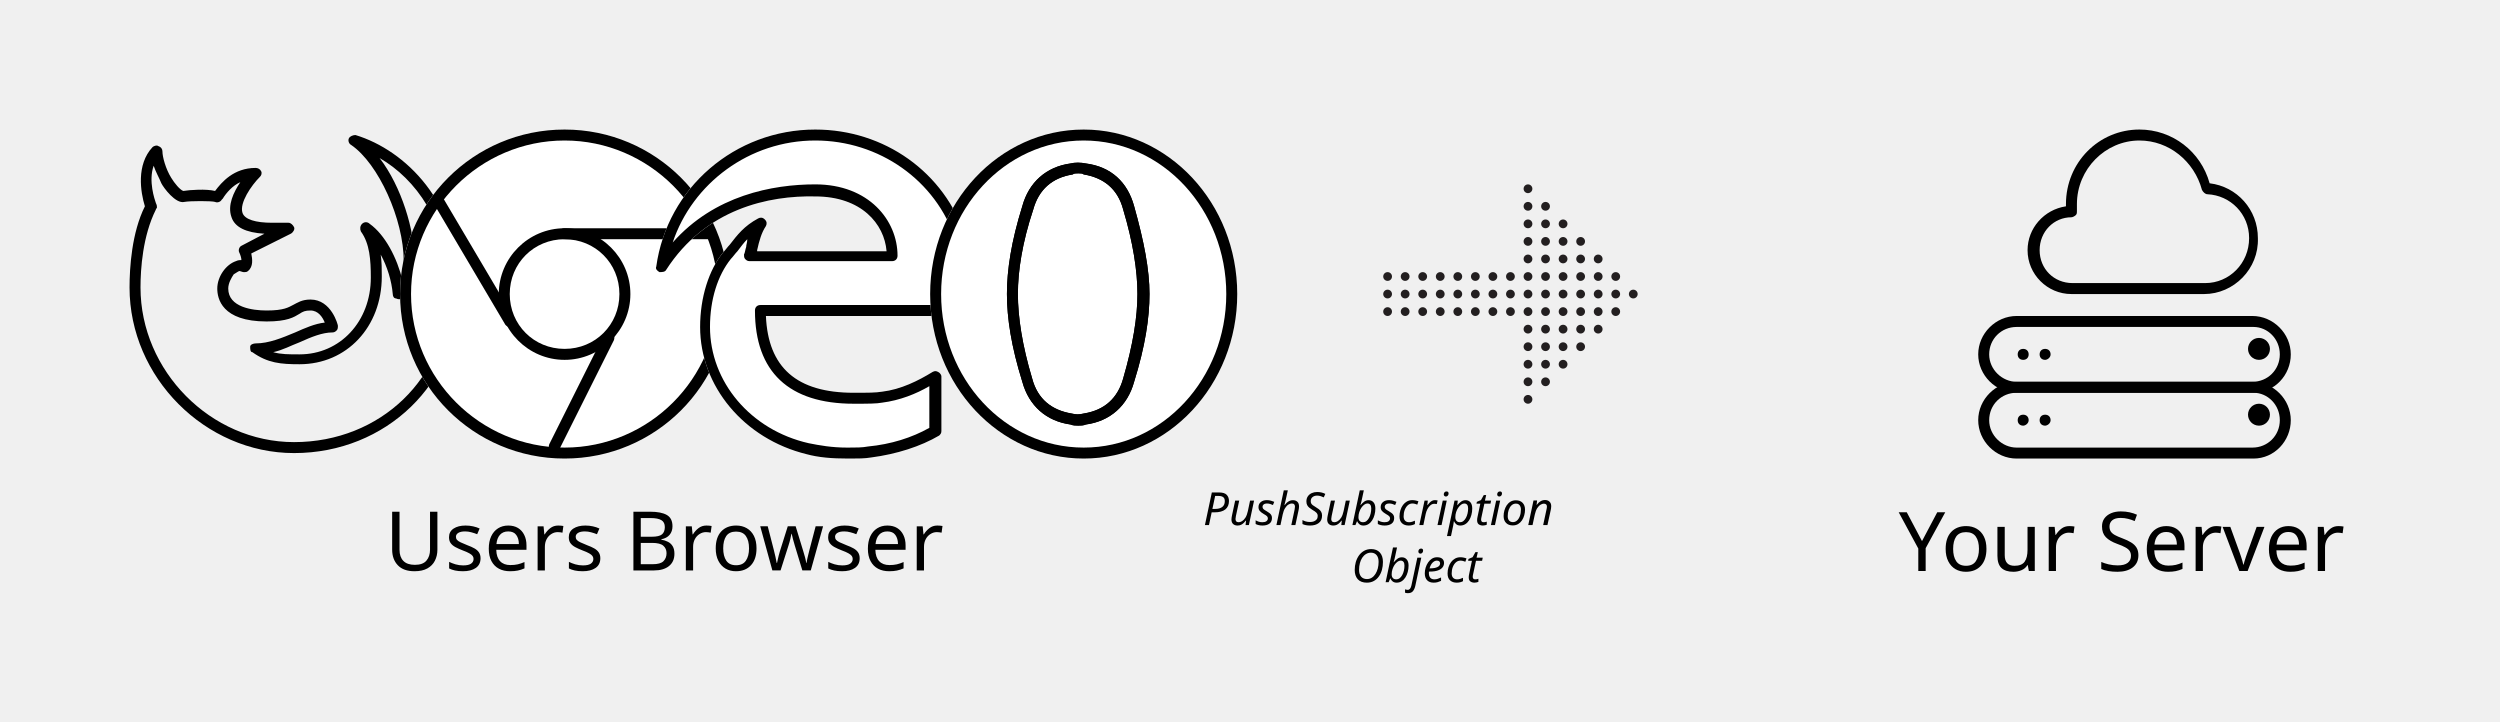
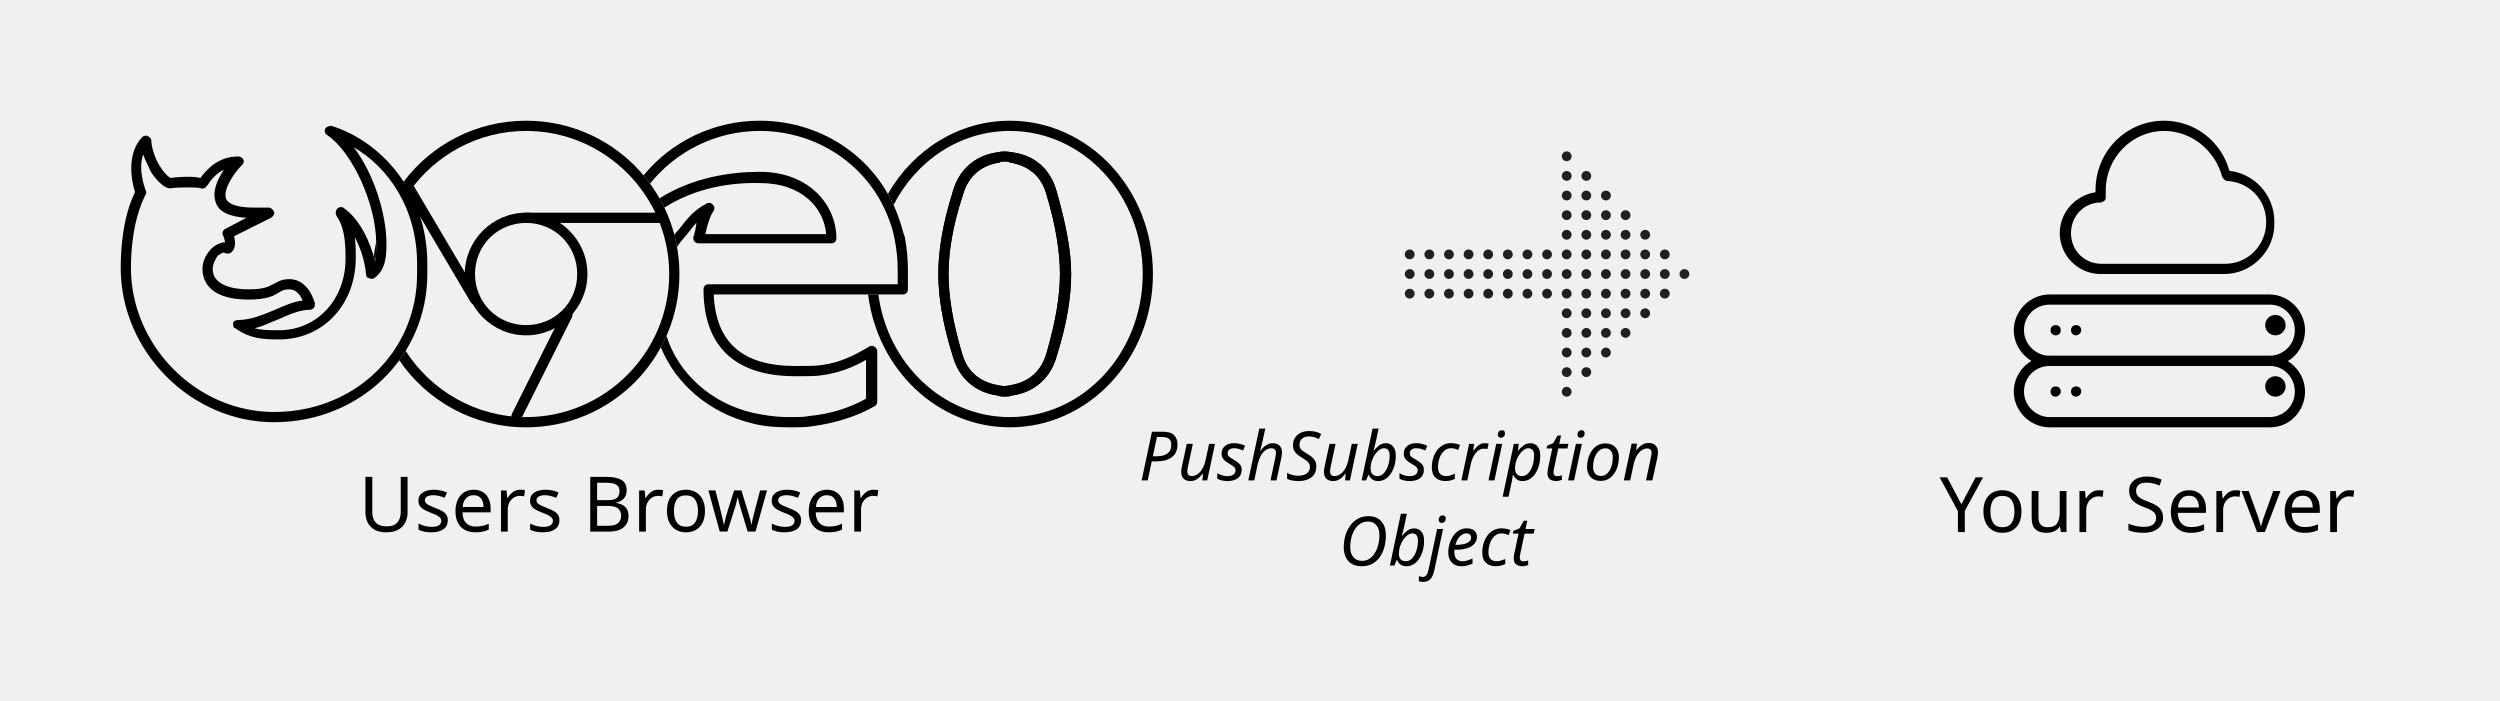
- <svg xmlns="http://www.w3.org/2000/svg" width="192.995mm" height="55.679mm" viewBox="0 0 683.84 197.287" id="svg2" version="1.1">
+ <svg xmlns="http://www.w3.org/2000/svg" width="207.106mm" height="58.026mm" viewBox="0 0 733.84 205.603" id="svg2" version="1.1">
  <defs id="defs4" />
  <g id="layer1" transform="translate(-56.78587,-768.9027)" style="display:inline">
-     <g id="g11291" transform="matrix(2.4,0,0,2.4,433.9454,813.3358)">
+     <g id="g11291" transform="matrix(2.88,0,0,2.88,467.7054,806.1358)">
      <g id="g11293">
        <circle id="circle11295" r="0.5" cy="15" cx="29" class="st0" style="fill:#231f20" />
      </g>
      <g id="g11297">
        <circle id="circle11299" r="0.5" cy="15" cx="27" class="st0" style="fill:#231f20" />
      </g>
      <g id="g11301">
        <circle id="circle11303" r="0.5" cy="17" cx="27" class="st0" style="fill:#231f20" />
      </g>
      <g id="g11305">
        <circle id="circle11307" r="0.5" cy="13" cx="27" class="st0" style="fill:#231f20" />
      </g>
      <g id="g11309">
        <circle id="circle11311" r="0.5" cy="17" cx="25" class="st0" style="fill:#231f20" />
      </g>
      <g id="g11313">
        <circle id="circle11315" r="0.5" cy="19" cx="25" class="st0" style="fill:#231f20" />
      </g>
      <g id="g11317">
        <circle id="circle11319" r="0.5" cy="13" cx="25" class="st0" style="fill:#231f20" />
      </g>
      <g id="g11321">
        <circle id="circle11323" r="0.5" cy="11" cx="25" class="st0" style="fill:#231f20" />
      </g>
      <g id="g11325">
        <circle id="circle11327" r="0.5" cy="17" cx="23" class="st0" style="fill:#231f20" />
      </g>
      <g id="g11329">
        <circle id="circle11331" r="0.5" cy="19" cx="23" class="st0" style="fill:#231f20" />
      </g>
      <g id="g11333">
        <circle id="circle11335" r="0.5" cy="21" cx="23" class="st0" style="fill:#231f20" />
      </g>
      <g id="g11337">
        <circle id="circle11339" r="0.5" cy="13" cx="23" class="st0" style="fill:#231f20" />
      </g>
      <g id="g11341">
        <circle id="circle11343" r="0.5" cy="11" cx="23" class="st0" style="fill:#231f20" />
      </g>
      <g id="g11345">
        <circle id="circle11347" r="0.5" cy="9" cx="23" class="st0" style="fill:#231f20" />
      </g>
      <g id="g11349">
        <circle id="circle11351" r="0.5" cy="17" cx="21" class="st0" style="fill:#231f20" />
      </g>
      <g id="g11353">
        <circle id="circle11355" r="0.5" cy="19" cx="21" class="st0" style="fill:#231f20" />
      </g>
      <g id="g11357">
        <circle id="circle11359" r="0.5" cy="21" cx="21" class="st0" style="fill:#231f20" />
      </g>
      <g id="g11361">
        <circle id="circle11363" r="0.5" cy="23" cx="21" class="st0" style="fill:#231f20" />
      </g>
      <g id="g11365">
        <circle id="circle11367" r="0.5" cy="13" cx="21" class="st0" style="fill:#231f20" />
      </g>
      <g id="g11369">
        <circle id="circle11371" r="0.5" cy="11" cx="21" class="st0" style="fill:#231f20" />
      </g>
      <g id="g11373">
        <circle id="circle11375" r="0.5" cy="9" cx="21" class="st0" style="fill:#231f20" />
      </g>
      <g id="g11377">
        <circle id="circle11379" r="0.5" cy="7" cx="21" class="st0" style="fill:#231f20" />
      </g>
      <g id="g11381">
        <circle id="circle11383" r="0.5" cy="17" cx="19" class="st0" style="fill:#231f20" />
      </g>
      <g id="g11385">
        <circle id="circle11387" r="0.5" cy="19" cx="19" class="st0" style="fill:#231f20" />
      </g>
      <g id="g11389">
        <circle id="circle11391" r="0.5" cy="21" cx="19" class="st0" style="fill:#231f20" />
      </g>
      <g id="g11393">
        <circle id="circle11395" r="0.5" cy="23" cx="19" class="st0" style="fill:#231f20" />
      </g>
      <g id="g11397">
        <circle id="circle11399" r="0.5" cy="25" cx="19" class="st0" style="fill:#231f20" />
      </g>
      <g id="g11401">
        <circle id="circle11403" r="0.5" cy="13" cx="19" class="st0" style="fill:#231f20" />
      </g>
      <g id="g11405">
        <circle id="circle11407" r="0.5" cy="11" cx="19" class="st0" style="fill:#231f20" />
      </g>
      <g id="g11409">
        <circle id="circle11411" r="0.5" cy="9" cx="19" class="st0" style="fill:#231f20" />
      </g>
      <g id="g11413">
        <circle id="circle11415" r="0.5" cy="7" cx="19" class="st0" style="fill:#231f20" />
      </g>
      <g id="g11417">
        <circle id="circle11419" r="0.5" cy="5" cx="19" class="st0" style="fill:#231f20" />
      </g>
      <g id="g11421">
        <circle id="circle11423" r="0.5" cy="17" cx="17" class="st0" style="fill:#231f20" />
      </g>
      <g id="g11425">
        <circle id="circle11427" r="0.5" cy="19" cx="17" class="st0" style="fill:#231f20" />
      </g>
      <g id="g11429">
        <circle id="circle11431" r="0.5" cy="21" cx="17" class="st0" style="fill:#231f20" />
      </g>
      <g id="g11433">
        <circle id="circle11435" r="0.5" cy="23" cx="17" class="st0" style="fill:#231f20" />
      </g>
      <g id="g11437">
        <circle id="circle11439" r="0.5" cy="25" cx="17" class="st0" style="fill:#231f20" />
      </g>
      <g id="g11441">
        <circle id="circle11443" r="0.5" cy="27" cx="17" class="st0" style="fill:#231f20" />
      </g>
      <g id="g11445">
        <circle id="circle11447" r="0.5" cy="13" cx="17" class="st0" style="fill:#231f20" />
      </g>
      <g id="g11449">
        <circle id="circle11451" r="0.5" cy="11" cx="17" class="st0" style="fill:#231f20" />
      </g>
      <g id="g11453">
        <circle id="circle11455" r="0.5" cy="9" cx="17" class="st0" style="fill:#231f20" />
      </g>
      <g id="g11457">
        <circle id="circle11459" r="0.5" cy="7" cx="17" class="st0" style="fill:#231f20" />
      </g>
      <g id="g11461">
        <circle id="circle11463" r="0.5" cy="5" cx="17" class="st0" style="fill:#231f20" />
      </g>
      <g id="g11465">
        <circle id="circle11467" r="0.5" cy="3" cx="17" class="st0" style="fill:#231f20" />
      </g>
      <g id="g11469">
        <circle id="circle11471" r="0.5" cy="15" cx="25" class="st0" style="fill:#231f20" />
      </g>
      <g id="g11473">
        <circle id="circle11475" r="0.5" cy="15" cx="23" class="st0" style="fill:#231f20" />
      </g>
      <g id="g11477">
        <circle id="circle11479" r="0.5" cy="15" cx="21" class="st0" style="fill:#231f20" />
      </g>
      <g id="g11481">
        <circle id="circle11483" r="0.5" cy="15" cx="19" class="st0" style="fill:#231f20" />
      </g>
      <g id="g11485">
        <circle id="circle11487" r="0.5" cy="15" cx="17" class="st0" style="fill:#231f20" />
      </g>
      <g id="g11489">
        <circle id="circle11491" r="0.5" cy="17" cx="15" class="st0" style="fill:#231f20" />
      </g>
      <g id="g11493">
        <circle id="circle11495" r="0.5" cy="13" cx="15" class="st0" style="fill:#231f20" />
      </g>
      <g id="g11497">
        <circle id="circle11499" r="0.5" cy="15" cx="15" class="st0" style="fill:#231f20" />
      </g>
      <g id="g11501">
        <circle id="circle11503" r="0.5" cy="17" cx="13" class="st0" style="fill:#231f20" />
      </g>
      <g id="g11505">
        <circle id="circle11507" r="0.5" cy="13" cx="13" class="st0" style="fill:#231f20" />
      </g>
      <g id="g11509">
        <circle id="circle11511" r="0.5" cy="15" cx="13" class="st0" style="fill:#231f20" />
      </g>
      <g id="g11513">
        <circle id="circle11515" r="0.5" cy="17" cx="11" class="st0" style="fill:#231f20" />
      </g>
      <g id="g11517">
        <circle id="circle11519" r="0.5" cy="13" cx="11" class="st0" style="fill:#231f20" />
      </g>
      <g id="g11521">
        <circle id="circle11523" r="0.5" cy="15" cx="11" class="st0" style="fill:#231f20" />
      </g>
      <g id="g11525">
        <circle id="circle11527" r="0.5" cy="17" cx="9" class="st0" style="fill:#231f20" />
      </g>
      <g id="g11529">
        <circle id="circle11531" r="0.5" cy="13" cx="9" class="st0" style="fill:#231f20" />
      </g>
      <g id="g11533">
        <circle id="circle11535" r="0.5" cy="15" cx="9" class="st0" style="fill:#231f20" />
      </g>
      <g id="g11537">
        <circle id="circle11539" r="0.5" cy="17" cx="7" class="st0" style="fill:#231f20" />
      </g>
      <g id="g11541">
        <circle id="circle11543" r="0.5" cy="13" cx="7" class="st0" style="fill:#231f20" />
      </g>
      <g id="g11545">
        <circle id="circle11547" r="0.5" cy="15" cx="7" class="st0" style="fill:#231f20" />
      </g>
      <g id="g11549">
        <circle id="circle11551" r="0.5" cy="17" cx="5" class="st0" style="fill:#231f20" />
      </g>
      <g id="g11553">
        <circle id="circle11555" r="0.5" cy="13" cx="5" class="st0" style="fill:#231f20" />
      </g>
      <g id="g11557">
        <circle id="circle11559" r="0.5" cy="15" cx="5" class="st0" style="fill:#231f20" />
      </g>
      <g id="g11561">
        <circle id="circle11563" r="0.5" cy="17" cx="3" class="st0" style="fill:#231f20" />
      </g>
      <g id="g11565">
        <circle id="circle11567" r="0.5" cy="13" cx="3" class="st0" style="fill:#231f20" />
      </g>
      <g id="g11569">
        <circle id="circle11571" r="0.5" cy="15" cx="3" class="st0" style="fill:#231f20" />
      </g>
      <g id="g11573">
        <circle id="circle11575" r="0.5" cy="17" cx="1" class="st0" style="fill:#231f20" />
      </g>
      <g id="g11577">
        <circle id="circle11579" r="0.5" cy="13" cx="1" class="st0" style="fill:#231f20" />
      </g>
      <g id="g11581">
        <circle id="circle11583" r="0.5" cy="15" cx="1" class="st0" style="fill:#231f20" />
      </g>
    </g>
-     <g id="g14246" transform="matrix(3,0,0,3,595.7983,804.3358)">
+     <g id="g14246" transform="matrix(3,0,0,3,645.7983,804.3358)">
      <g id="g14248">
        <g id="g14250">
          <path id="path14252" d="M 25.8,30 4.2,30 C 2.3,30 0.7,28.4 0.7,26.5 0.7,24.6 2.3,23 4.2,23 l 21.5,0 c 1.9,0 3.5,1.6 3.5,3.5 0,1.9 -1.5,3.5 -3.4,3.5 z M 4.2,24 c -1.4,0 -2.5,1.1 -2.5,2.5 0,1.4 1.2,2.5 2.5,2.5 l 21.5,0 c 1.4,0 2.5,-1.1 2.5,-2.5 0,-1.4 -1.1,-2.5 -2.4,-2.5 L 4.2,24 Z" />
        </g>
        <g id="g14254">
          <path id="path14256" d="M 4.8,27 C 4.5,27 4.3,26.8 4.3,26.5 4.3,26.2 4.5,26 4.8,26 l 0,0 c 0.3,0 0.5,0.2 0.5,0.5 C 5.3,26.8 5,27 4.8,27 Z" />
        </g>
        <g id="g14258">
          <path id="path14260" d="M 6.8,27 C 6.5,27 6.3,26.8 6.3,26.5 6.3,26.2 6.5,26 6.8,26 l 0,0 c 0.3,0 0.5,0.2 0.5,0.5 C 7.3,26.8 7,27 6.8,27 Z" />
        </g>
        <g id="g14262">
          <path id="path14264" d="M 25.8,24 4.2,24 C 2.3,24 0.7,22.4 0.7,20.5 0.7,18.6 2.3,17 4.2,17 l 21.5,0 c 1.9,0 3.5,1.6 3.5,3.5 0,1.9 -1.5,3.5 -3.4,3.5 z M 4.2,18 c -1.4,0 -2.5,1.1 -2.5,2.5 0,1.4 1.2,2.5 2.5,2.5 l 21.5,0 c 1.4,0 2.5,-1.1 2.5,-2.5 0,-1.4 -1.1,-2.5 -2.4,-2.5 L 4.2,18 Z" />
        </g>
        <g id="g14266">
          <path id="path14268" d="M 4.8,21 C 4.5,21 4.3,20.8 4.3,20.5 4.3,20.2 4.5,20 4.8,20 l 0,0 c 0.3,0 0.5,0.2 0.5,0.5 0,0.3 -0.2,0.5 -0.5,0.5 z" />
        </g>
        <g id="g14270">
          <path id="path14272" d="M 6.8,21 C 6.5,21 6.3,20.8 6.3,20.5 6.3,20.2 6.5,20 6.8,20 l 0,0 c 0.3,0 0.5,0.2 0.5,0.5 C 7.3,20.8 7,21 6.8,21 Z" />
        </g>
        <g id="g14274">
          <circle id="circle14276" r="1" cy="26" cx="26.3" />
        </g>
        <g id="g14278">
          <circle id="circle14280" r="1" cy="20" cx="26.3" />
        </g>
      </g>
      <g id="g14282">
        <path id="path14284" d="M 21.3,15 9.2,15 c -2.2,0 -4,-1.8 -4,-4 0,-2 1.5,-3.7 3.5,-4 0,-0.1 0,-0.2 0,-0.2 0,-3.8 3,-6.8 6.7,-6.8 3,0 5.6,2 6.4,4.9 2.5,0.3 4.4,2.4 4.4,5 C 26.3,12.7 24,15 21.3,15 Z M 9.2,8 c -1.6,0 -2.9,1.3 -2.9,3 0,1.7 1.3,3 3,3 l 12.1,0 c 2.2,0 4,-1.8 4,-4.1 C 25.4,7.7 23.7,6 21.6,5.9 21.4,5.9 21.2,5.7 21.1,5.5 20.4,2.9 18.1,1 15.4,1 12.3,1 9.7,3.6 9.7,6.8 c 0,0.2 0,0.4 0,0.6 0,0.2 0,0.3 -0.1,0.4 C 9.5,7.9 9.3,8 9.2,8 c 0,0 0,0 0,0 z" />
      </g>
    </g>
    <g transform="matrix(3,0,0,3,212.3515,804.3358)" id="g14684">
      <g id="g14686" />
    </g>
    <text xml:space="preserve" style="font-style:normal;font-weight:normal;font-size:40px;line-height:125%;font-family:sans-serif;letter-spacing:0px;word-spacing:0px;fill:#000000;fill-opacity:1;stroke:none;stroke-width:1px;stroke-linecap:butt;stroke-linejoin:miter;stroke-opacity:1" x="162.023" y="924.937" id="text14885">
      <tspan id="tspan14887" x="162.023" y="924.937" style="font-size:22.5px">Users Browser</tspan>
    </text>
-     <text xml:space="preserve" style="font-style:normal;font-weight:normal;font-size:40px;line-height:125%;font-family:sans-serif;text-align:center;letter-spacing:0px;word-spacing:0px;text-anchor:middle;fill:#000000;fill-opacity:1;stroke:none;stroke-width:1px;stroke-linecap:butt;stroke-linejoin:miter;stroke-opacity:1" x="470.208" y="912.531" id="text14946">
-       <tspan id="tspan14948" x="470.208" y="912.531" style="font-style:italic;font-variant:normal;font-weight:normal;font-stretch:normal;font-size:12.5px;font-family:sans-serif;-inkscape-font-specification:'sans-serif Italic'">PushSubscription</tspan>
-       <tspan x="470.208" y="928.156" id="tspan14950" style="font-style:italic;font-variant:normal;font-weight:normal;font-stretch:normal;font-size:12.5px;font-family:sans-serif;-inkscape-font-specification:'sans-serif Italic'">Object</tspan>
+     <text xml:space="preserve" style="font-style:normal;font-weight:normal;font-size:40px;line-height:125%;font-family:sans-serif;text-align:center;letter-spacing:0px;word-spacing:0px;text-anchor:middle;fill:#000000;fill-opacity:1;stroke:none;stroke-width:1px;stroke-linecap:butt;stroke-linejoin:miter;stroke-opacity:1" x="504.208" y="909.913" id="text14946">
+       <tspan id="tspan14948" x="504.208" y="909.913" style="font-style:italic;font-variant:normal;font-weight:normal;font-stretch:normal;font-size:20px;font-family:sans-serif;-inkscape-font-specification:'sans-serif Italic'">PushSubscription</tspan>
+       <tspan x="504.208" y="934.913" id="tspan14950" style="font-style:italic;font-variant:normal;font-weight:normal;font-stretch:normal;font-size:20px;font-family:sans-serif;-inkscape-font-specification:'sans-serif Italic'">Object</tspan>
    </text>
+     <g id="g14663" transform="matrix(3,0,0,3,308.2164,804.2983)">
+       <path d="M 14.5,27 C 14.3,27 14,27 13.8,26.9 11.6,26.6 10,25.2 9.4,23 8.4,19.8 8,17.2 8,15 8,12.8 8.4,10.2 9.4,7 10,4.8 11.6,3.4 13.8,3.1 14.2,3 14.7,3 15.2,3.1 17.5,3.4 19,4.8 19.6,7 c 0.9,3.2 1.4,5.8 1.4,8 0,2.2 -0.4,4.8 -1.4,8 l 0,0 C 19,25.2 17.4,26.6 15.2,26.9 15,27 14.7,27 14.5,27 Z m 0,-23 C 14.3,4 14.1,4 14,4.1 12.1,4.4 10.9,5.5 10.4,7.3 9.4,10.3 9,12.9 9,15 c 0,2.1 0.4,4.7 1.3,7.7 0.5,1.9 1.8,2.9 3.6,3.2 0.4,0.1 0.7,0.1 1.1,0 1.9,-0.3 3.1,-1.4 3.6,-3.2 0.9,-3.1 1.3,-5.6 1.3,-7.7 0,-2.1 -0.4,-4.7 -1.3,-7.7 C 18.1,5.4 16.8,4.4 15,4.1 14.9,4 14.7,4 14.5,4 Z" id="path14665" />
+     </g>
+     <g id="g15255" transform="translate(0,-5.22e-4)">
+       <path transform="translate(56.78587,768.9027)" id="path14669" d="m 296.43,35.434 c -15.096,0 -28.395,8.586 -35.801,21.484 0.595,1.048 1.15,2.125 1.658,3.232 6.636,-12.921 19.41,-21.717 34.143,-21.717 21.6,0 39,18.9 39,42 0,23.1 -17.4,42 -39,42 -19.695,0 -35.891,-15.717 -38.596,-36 l -3.02,0 c 2.749,22.048 20.405,39 41.615,39 23.1,0 42,-20.1 42,-45 0,-24.9 -18.9,-45 -42,-45 z" />
+       <g style="display:inline" id="g14821" transform="matrix(3,0,0,3,308.2164,804.2983)">
+         <g style="fill:#000000;fill-opacity:1" id="g14823">
+           <path style="fill:#000000;fill-opacity:1" id="path14825" d="M 14.5,27 C 14.3,27 14,27 13.8,26.9 11.6,26.6 10,25.2 9.4,23 8.4,19.8 8,17.2 8,15 8,12.8 8.4,10.2 9.4,7 10,4.8 11.6,3.4 13.8,3.1 14.2,3 14.7,3 15.2,3.1 17.5,3.4 19,4.8 19.6,7 c 0.9,3.2 1.4,5.8 1.4,8 0,2.2 -0.4,4.8 -1.4,8 l 0,0 C 19,25.2 17.4,26.6 15.2,26.9 15,27 14.7,27 14.5,27 Z m 0,-23 C 14.3,4 14.1,4 14,4.1 12.1,4.4 10.9,5.5 10.4,7.3 9.4,10.3 9,12.9 9,15 c 0,2.1 0.4,4.7 1.3,7.7 0.5,1.9 1.8,2.9 3.6,3.2 0.4,0.1 0.7,0.1 1.1,0 1.9,-0.3 3.1,-1.4 3.6,-3.2 0.9,-3.1 1.3,-5.6 1.3,-7.7 0,-2.1 -0.4,-4.7 -1.3,-7.7 C 18.1,5.4 16.8,4.4 15,4.1 14.9,4 14.7,4 14.5,4 Z" />
+         </g>
+         <g id="g14827" />
+       </g>
+     </g>
+     <path d="m 279.794,804.336 c -13.641,0 -25.999,6.17 -34.107,16.043 0.661,0.787 1.296,1.596 1.902,2.428 7.561,-9.422 19.262,-15.471 32.205,-15.471 17.4,0 33,10.799 38.4,27.299 0.6,1.5 0.901,3 1.201,4.5 0.6,3 0.898,6 0.898,9 l 0,4.201 -55.5,0 c -0.9,0 -1.5,0.6 -1.5,1.5 0,16.8 9.3,25.5 27,25.5 3.9,0 6.301,-7.8e-4 7.801,-0.301 4.8,-0.6 9.3,-2.4 12.9,-4.5 l 0,11.4 c -4.8,2.7 -10.501,4.5 -16.801,5.1 -1.5,0.3 -3.3,0.301 -5.4,0.301 l -0.299,0 c -4.2,0 -7.5,-0.601 -10.5,-1.201 -12.557,-2.843 -22.116,-11.674 -25.582,-22.65 -0.504,1.146 -1.046,2.274 -1.641,3.367 4.354,10.69 14.123,19.213 26.623,22.283 3.3,0.9 6.898,1.201 11.398,1.201 l 0.602,0 c 2.1,0 3.899,-7.8e-4 5.699,-0.301 6.9,-0.9 13.5,-3 18.6,-6 0.3,-0.3 0.6,-0.599 0.6,-1.199 l 0,-15 c 0,-0.3 -0.298,-0.901 -0.898,-1.201 -0.6,-0.3 -0.9,-0.3 -1.5,0 -3.9,2.4 -8.701,4.8 -13.801,5.4 -1.8,0.3 -3.901,0.301 -7.801,0.301 -15.6,0 -23.4,-6.9 -24,-21 l 55.5,0 c 0.9,0 1.5,-0.6 1.5,-1.5 l 0,-5.701 c 0,-3 -0.298,-6.3 -0.898,-9.6 -0.6,-1.5 -0.9,-3.299 -1.5,-4.799 -5.7,-17.7 -22.202,-29.4 -41.102,-29.4 z m 0,15 c -8.681,0 -19.672,1.661 -29.424,7.783 0.506,0.892 0.992,1.796 1.438,2.725 9.231,-5.897 19.657,-7.407 27.986,-7.209 12.6,0 18.9,7.5 19.5,15 l -35.398,0 0,-0.299 c 0.6,-2.7 1.198,-4.8 2.398,-6.6 0.3,-0.6 0.301,-1.201 -0.299,-1.801 -0.6,-0.6 -1.201,-0.601 -1.801,-0.301 -3.9,2.1 -5.699,4.501 -7.799,7.201 -0.557,0.557 -1.115,1.355 -1.672,1.949 0.312,1.181 0.569,2.382 0.785,3.6 0.376,-0.576 0.769,-1.127 1.186,-1.648 0.6,-0.6 1.201,-1.502 1.801,-2.102 0.9,-1.2 1.799,-2.399 2.699,-3.299 0,0.9 -0.299,1.5 -0.299,2.1 -0.3,0.9 -0.302,1.5 -0.602,2.1 0,0.3 7.8e-4,0.901 0.301,1.201 0.3,0.3 0.599,0.6 1.199,0.6 l 39,0 c 0.9,0 1.5,-0.6 1.5,-1.5 0,-9.6 -7.8,-19.5 -22.5,-19.5 z" id="path14592" />
+     <text xml:space="preserve" style="font-style:normal;font-weight:normal;font-size:40px;line-height:125%;font-family:sans-serif;letter-spacing:0px;word-spacing:0px;display:inline;fill:#000000;fill-opacity:1;stroke:none;stroke-width:1px;stroke-linecap:butt;stroke-linejoin:miter;stroke-opacity:1" x="626.148" y="925.086" id="text14942">
+       <tspan id="tspan14944" x="626.148" y="925.086" style="font-size:22.5px">Your Server</tspan>
+     </text>
+     <g id="g15244" transform="translate(0,-5.22e-4)">
+       <path transform="translate(56.78587,768.9027)" id="path14446" d="m 154.434,35.434 c -14.711,0 -27.742,7.018 -35.947,17.895 0.602,0.923 1.173,1.879 1.711,2.869 7.629,-10.726 20.147,-17.764 34.236,-17.764 23.1,0 42,18.9 42,42 0,23.1 -18.9,42 -42,42 -14.809,0 -27.884,-7.775 -35.367,-19.438 -0.584,0.944 -1.211,1.858 -1.865,2.752 8.089,11.891 21.729,19.686 37.232,19.686 24.9,0 45,-20.1 45,-45 0,-24.9 -20.1,-45 -45,-45 z m -44.016,35.6 c -0.299,1.413 -0.53,2.852 -0.693,4.311 0.141,0.496 0.29,0.992 0.408,1.49 0.3,-1.8 0.301,-3.9 0.301,-5.4 0,-0.131 -0.014,-0.268 -0.016,-0.4 z" />
+       <g id="g14428" transform="matrix(3,0,0,3,166.2189,804.3358)">
+         <path id="path14430" d="M 28,10 15,10 C 14.7,10 14.5,9.8 14.5,9.5 14.5,9.2 14.7,9 15,9 l 13,0 c 0.3,0 0.5,0.2 0.5,0.5 0,0.3 -0.2,0.5 -0.5,0.5 z" />
+       </g>
+       <g id="g14432" transform="matrix(3,0,0,3,166.2189,804.3358)">
+         <path id="path14434" d="M 10,18 C 9.8,18 9.7,17.9 9.6,17.8 L 3.1,6.8 C 2.9,6.5 3,6.2 3.2,6.1 3.5,5.9 3.8,6 3.9,6.2 l 6.5,11 c 0.1,0.2 0.1,0.5 -0.2,0.7 0,0.1 -0.1,0.1 -0.2,0.1 z" />
+       </g>
+       <g id="g14436" transform="matrix(3,0,0,3,166.2189,804.3358)">
+         <path id="path14438" d="m 14,29.5 c -0.1,0 -0.2,0 -0.2,-0.1 -0.2,-0.1 -0.3,-0.4 -0.2,-0.7 l 5,-10 c 0.1,-0.2 0.4,-0.3 0.7,-0.2 0.2,0.1 0.3,0.4 0.2,0.7 l -5,10 c -0.1,0.2 -0.3,0.3 -0.5,0.3 z" />
+       </g>
+       <g id="g14440" transform="matrix(3,0,0,3,166.2189,804.3358)">
+         <path id="path14442" d="m 15,21 c -3.3,0 -6,-2.7 -6,-6 0,-3.3 2.7,-6 6,-6 3.3,0 6,2.7 6,6 0,3.3 -2.7,6 -6,6 z m 0,-11 c -2.8,0 -5,2.2 -5,5 0,2.8 2.2,5 5,5 2.8,0 5,-2.2 5,-5 0,-2.8 -2.2,-5 -5,-5 z" />
+       </g>
+     </g>
+     <path id="path14523" d="m 137.219,892.836 c -24.3,0 -45,-20.7 -45,-45.3 0,-5.4 0.6,-15 4.2,-22.2 -1.2,-3.9 -2.4,-11.4 2.1,-16.2 0.3,-0.3 1.2,-0.6 1.5,-0.3 0.9,0.3 1.2,0.9 1.2,1.5 0,1.5 0.9,4.8 2.4,7.2 0.9,1.5 2.4,3.3 3.3,3.6 1.8,-0.3 6.3,-0.6 8.7,0 1.8,-2.4 5.1,-6.3 11.1,-6.3 0.6,0 1.2,0.3 1.5,0.9 0.3,0.6 0,1.2 -0.3,1.5 -2.4,2.4 -5.7,7.2 -4.8,9.9 0.6,1.8 3.6,2.7 8.1,2.7 l 4.5,0 c 0.6,0 1.2,0.6 1.5,1.2 0.3,0.6 -0.3,1.5 -0.9,1.8 l -10.8,5.4 c 0.3,1.5 0.6,3.6 -0.9,4.8 -0.3,0.3 -0.6,0.3 -1.2,0.3 l 0,0 c -0.3,0 -0.9,-0.3 -1.2,-0.3 0,0 -0.6,0.3 -1.5,0.9 -0.6,0.9 -1.5,2.4 -1.5,3.9 0,5.1 6.6,6 10.5,6 4.8,0 6,-0.9 7.2,-1.5 1.2,-0.6 2.4,-1.5 4.8,-1.5 5.7,0 7.5,6.9 7.5,7.2 0,0.3 0,0.9 -0.3,1.2 -0.3,0.3 -0.6,0.6 -1.2,0.6 -2.7,0 -5.7,1.2 -9,2.7 -2.4,0.9 -4.5,2.1 -7.2,2.7 2.1,0.6 4.2,0.6 7.2,0.6 11.1,0 19.5,-9 19.5,-21 0,-4.8 -0.3,-9.3 -2.7,-12.6 -0.3,-0.6 -0.3,-1.5 0.3,-2.1 0.6,-0.6 1.5,-0.6 2.1,0 4.2,3 7.5,9.3 9,15.6 0.3,-1.8 0.3,-3.9 0.3,-5.4 0,-11.4 -6.9,-26.7 -14.4,-31.8 -0.6,-0.3 -0.9,-1.2 -0.6,-1.8 0.3,-0.6 1.2,-0.9 1.8,-0.9 13.8,4.2 28.2,18.6 28.2,40.5 l 0,3 c 0,24.3 -19.8,43.5 -45,43.5 z m -37.8,-66.6 c -3.6,7.2 -4.2,16.2 -4.2,21.3 0,22.8 19.2,42.3 42,42.3 23.7,0 42,-17.7 42,-40.5 l 0,-3 c 0,-16.5 -8.7,-28.5 -18.6,-34.2 6,7.8 9.6,19.8 9.6,28.2 0,3 0,7.8 -3.6,10.2 -0.3,0.3 -0.9,0.3 -1.5,0 -0.6,0 -0.9,-0.6 -0.9,-1.2 -0.3,-3.6 -1.5,-7.5 -3.3,-10.8 0.3,2.1 0.3,3.9 0.3,6 0,13.8 -9.6,24 -22.5,24 -5.1,0 -8.7,-0.3 -12.9,-3.3 -0.6,0 -0.6,-0.9 -0.6,-1.5 0,-0.6 0.9,-0.9 1.5,-0.9 3.6,0 7.2,-1.5 10.8,-3 2.7,-1.2 5.4,-2.4 8.1,-2.7 -0.6,-1.5 -1.8,-3.3 -3.9,-3.3 -1.5,0 -2.1,0.3 -3,0.9 -1.5,0.9 -3.3,2.1 -9,2.1 -12.3,0 -13.5,-6.3 -13.5,-9 0,-3.3 2.4,-6.6 5.1,-7.5 0.6,-0.3 1.2,-0.3 1.5,-0.3 0,-0.6 -0.3,-1.5 -0.6,-2.1 -0.3,-0.6 0,-1.5 0.6,-1.8 l 6.3,-3.3 c -5.1,-0.3 -8.1,-1.8 -9,-4.5 -1.2,-3.3 0.6,-6.9 2.4,-9.6 -2.1,0.9 -3.9,3 -4.8,4.5 l -0.3,0.3 c -0.3,0.6 -1.2,0.9 -1.8,0.6 -0.9,-0.3 -6.9,-0.3 -8.4,0 -2.4,0.6 -5.7,-3.9 -6.3,-5.1 -0.6,-1.5 -1.5,-3 -2.1,-4.8 -1.5,4.2 0.3,9.3 0.6,10.2 0.3,0.6 0.3,0.9 0.3,1.2 0,0.3 -0.3,0.3 -0.3,0.6 z" />
  </g>
-   <g id="layer2" transform="translate(35.43307,-21.59701)">
-     <g transform="matrix(3,0,0,3,110.5756,57.63158)" id="g14772">
-       <g id="g14774" />
-     </g>
-   </g>
-   <g id="layer3" transform="translate(35.43307,-21.59701)">
-     <g id="g14909" transform="translate(0,5e-6)">
-       <g transform="matrix(3,0,0,3,0,57.03008)" id="g14519" style="display:inline">
-         <g id="g14521">
-           <path d="M 15,29.5 C 6.9,29.5 0,22.6 0,14.4 0,12.6 0.2,9.4 1.4,7 1,5.7 0.6,3.2 2.1,1.6 2.2,1.5 2.5,1.4 2.6,1.5 2.9,1.6 3,1.8 3,2 3,2.5 3.3,3.6 3.8,4.4 4.1,4.9 4.6,5.5 4.9,5.6 5.5,5.5 7,5.4 7.8,5.6 8.4,4.8 9.5,3.5 11.5,3.5 c 0.2,0 0.4,0.1 0.5,0.3 0.1,0.2 0,0.4 -0.1,0.5 -0.8,0.8 -1.9,2.4 -1.6,3.3 0.2,0.6 1.2,0.9 2.7,0.9 l 1.5,0 c 0.2,0 0.4,0.2 0.5,0.4 0.1,0.2 -0.1,0.5 -0.3,0.6 l -3.6,1.8 c 0.1,0.5 0.2,1.2 -0.3,1.6 C 10.7,13 10.6,13 10.4,13 l 0,0 C 10.3,13 10.1,12.9 10,12.9 10,12.9 9.8,13 9.5,13.2 9.3,13.5 9,14 9,14.5 c 0,1.7 2.2,2 3.5,2 1.6,0 2,-0.3 2.4,-0.5 0.4,-0.2 0.8,-0.5 1.6,-0.5 1.9,0 2.5,2.3 2.5,2.4 0,0.1 0,0.3 -0.1,0.4 -0.1,0.1 -0.2,0.2 -0.4,0.2 -0.9,0 -1.9,0.4 -3,0.9 -0.8,0.3 -1.5,0.7 -2.4,0.9 0.7,0.2 1.4,0.2 2.4,0.2 3.7,0 6.5,-3 6.5,-7 C 22,11.9 21.9,10.4 21.1,9.3 21,9.1 21,8.8 21.2,8.6 c 0.2,-0.2 0.5,-0.2 0.7,0 1.4,1 2.5,3.1 3,5.2 C 25,13.2 25,12.5 25,12 25,8.2 22.7,3.1 20.2,1.4 20,1.3 19.9,1 20,0.8 20.1,0.6 20.4,0.5 20.6,0.5 25.2,1.9 30,6.7 30,14 l 0,1 c 0,8.1 -6.6,14.5 -15,14.5 z M 2.4,7.3 C 1.2,9.7 1,12.7 1,14.4 1,22 7.4,28.5 15,28.5 22.9,28.5 29,22.6 29,15 l 0,-1 C 29,8.5 26.1,4.5 22.8,2.6 c 2,2.6 3.2,6.6 3.2,9.4 0,1 0,2.6 -1.2,3.4 -0.1,0.1 -0.3,0.1 -0.5,0 -0.2,0 -0.3,-0.2 -0.3,-0.4 -0.1,-1.2 -0.5,-2.5 -1.1,-3.6 0.1,0.7 0.1,1.3 0.1,2 0,4.6 -3.2,8 -7.5,8 -1.7,0 -2.9,-0.1 -4.3,-1.1 C 11,20.3 11,20 11,19.8 c 0,-0.2 0.3,-0.3 0.5,-0.3 1.2,0 2.4,-0.5 3.6,-1 0.9,-0.4 1.8,-0.8 2.7,-0.9 -0.2,-0.5 -0.6,-1.1 -1.3,-1.1 -0.5,0 -0.7,0.1 -1,0.3 -0.5,0.3 -1.1,0.7 -3,0.7 C 8.4,17.5 8,15.4 8,14.5 8,13.4 8.8,12.3 9.7,12 9.9,11.9 10.1,11.9 10.2,11.9 10.2,11.7 10.1,11.4 10,11.2 9.9,11 10,10.7 10.2,10.6 L 12.3,9.5 C 10.6,9.4 9.6,8.9 9.3,8 8.9,6.9 9.5,5.7 10.1,4.8 9.4,5.1 8.8,5.8 8.5,6.3 L 8.4,6.4 C 8.3,6.6 8,6.7 7.8,6.6 7.5,6.5 5.5,6.5 5,6.6 4.2,6.8 3.1,5.3 2.9,4.9 2.7,4.4 2.4,3.9 2.2,3.3 1.7,4.7 2.3,6.4 2.4,6.7 2.5,6.9 2.5,7 2.5,7.1 2.5,7.2 2.4,7.2 2.4,7.3 Z" id="path14523" />
-         </g>
-       </g>
-       <g transform="matrix(3,0,0,3,74,117.0301)" id="g14426" style="display:inline">
-         <g transform="translate(0,-20.00001)" id="g14444">
-           <path style="fill:#ffffff;fill-opacity:1" id="path14682" d="M 15,30 C 6.7,30 0,23.3 0,15 0,6.7 6.7,0 15,0 c 8.3,0 15,6.7 15,15 0,8.3 -6.7,15 -15,15 z" />
-           <path d="M 15,30 C 6.7,30 0,23.3 0,15 0,6.7 6.7,0 15,0 23.3,0 30,6.7 30,15 30,23.3 23.3,30 15,30 Z M 15,1 C 7.3,1 1,7.3 1,15 1,22.7 7.3,29 15,29 22.7,29 29,22.7 29,15 29,7.3 22.7,1 15,1 Z" id="path14446" />
-         </g>
-         <g transform="translate(0,-20.00001)" id="g14428">
-           <path d="M 28,10 15,10 C 14.7,10 14.5,9.8 14.5,9.5 14.5,9.2 14.7,9 15,9 l 13,0 c 0.3,0 0.5,0.2 0.5,0.5 0,0.3 -0.2,0.5 -0.5,0.5 z" id="path14430" />
-         </g>
-         <g transform="translate(0,-20.00001)" id="g14432">
-           <path d="M 10,18 C 9.8,18 9.7,17.9 9.6,17.8 L 3.1,6.8 C 2.9,6.5 3,6.2 3.2,6.1 3.5,5.9 3.8,6 3.9,6.2 l 6.5,11 c 0.1,0.2 0.1,0.5 -0.2,0.7 0,0.1 -0.1,0.1 -0.2,0.1 z" id="path14434" />
-         </g>
-         <g transform="translate(0,-20.00001)" id="g14436">
-           <path d="m 14,29.5 c -0.1,0 -0.2,0 -0.2,-0.1 -0.2,-0.1 -0.3,-0.4 -0.2,-0.7 l 5,-10 c 0.1,-0.2 0.4,-0.3 0.7,-0.2 0.2,0.1 0.3,0.4 0.2,0.7 l -5,10 c -0.1,0.2 -0.3,0.3 -0.5,0.3 z" id="path14438" />
-         </g>
-         <g transform="translate(0,-20.00001)" id="g14440">
-           <path d="m 15,21 c -3.3,0 -6,-2.7 -6,-6 0,-3.3 2.7,-6 6,-6 3.3,0 6,2.7 6,6 0,3.3 -2.7,6 -6,6 z m 0,-11 c -2.8,0 -5,2.2 -5,5 0,2.8 2.2,5 5,5 2.8,0 5,-2.2 5,-5 0,-2.8 -2.2,-5 -5,-5 z" id="path14442" />
-         </g>
-       </g>
-       <g transform="translate(22,0)" id="g14867">
-         <path d="m 175.176,147.03 -0.6,0 c -4.5,0 -8.1,-0.3 -11.4,-1.2 -17.1,-4.2 -29.1,-18.6 -29.1,-34.8 0,-8.1 2.4,-15.6 6.3,-20.4 0.6,-0.6 1.2,-1.5 1.8,-2.1 2.1,-2.7 3.9,-5.1 7.8,-7.2 0.6,-0.3 1.2,-0.3 1.8,0.3 0.6,0.6 0.6,1.2 0.3,1.8 -1.2,1.8 -1.8,3.9 -2.4,6.6 l 0,0.3 35.4,0 c -0.6,-7.5 -6.9,-15 -19.5,-15 -12.6,-0.3 -30,3.3 -40.8,20.1 -0.3,0.6 -1.2,0.6 -1.8,0.6 -0.6,-0.3 -1.2,-0.9 -0.9,-1.5 3,-21.6 21.6,-37.5 43.5,-37.5 18.9,0 35.4,11.7 41.1,29.4 0.6,1.5 0.9,3.3 1.5,4.8 0.6,3.3 0.9,6.6 0.9,9.6 l 0,5.7 c 0,0.9 -0.6,1.5 -1.5,1.5 l -55.5,0 c 0.6,14.1 8.4,21 24,21 3.9,0 6,0 7.8,-0.3 5.1,-0.6 9.9,-3 13.8,-5.4 0.6,-0.3 0.9,-0.3 1.5,0 0.6,0.3 0.9,0.9 0.9,1.2 l 0,15 c 0,0.6 -0.3,0.9 -0.6,1.2 -5.1,3 -11.7,5.1 -18.6,6 -1.8,0.3 -3.6,0.3 -5.7,0.3 z" id="path14776" style="fill:#ffffff;fill-opacity:1" />
-         <g id="g14588" transform="matrix(3,0,0,3,120.5756,57.03007)">
-           <g id="g14590">
-             <path id="path14592" d="M 18.2,30 18,30 C 16.5,30 15.3,29.9 14.2,29.6 8.5,28.2 4.5,23.4 4.5,18 4.5,15.3 5.3,12.8 6.6,11.2 6.8,11 7,10.7 7.2,10.5 7.9,9.6 8.5,8.8 9.8,8.1 10,8 10.2,8 10.4,8.2 c 0.2,0.2 0.2,0.4 0.1,0.6 -0.4,0.6 -0.6,1.3 -0.8,2.2 0,0 0,0 0,0.1 l 11.8,0 C 21.3,8.6 19.2,6.1 15,6.1 10.8,6 5,7.2 1.4,12.8 1.3,13 1,13 0.8,13 0.6,12.9 0.4,12.7 0.5,12.5 1.5,5.3 7.7,0 15,0 c 6.3,0 11.8,3.9 13.7,9.8 0.2,0.5 0.3,1.1 0.5,1.6 0.2,1.1 0.3,2.2 0.3,3.2 l 0,1.9 c 0,0.3 -0.2,0.5 -0.5,0.5 l -18.5,0 c 0.2,4.7 2.8,7 8,7 1.3,0 2,0 2.6,-0.1 1.7,-0.2 3.3,-1 4.6,-1.8 0.2,-0.1 0.3,-0.1 0.5,0 0.2,0.1 0.3,0.3 0.3,0.4 l 0,5 c 0,0.2 -0.1,0.3 -0.2,0.4 -1.7,1 -3.9,1.7 -6.2,2 C 19.5,30 18.9,30 18.2,30 Z M 8.8,10 c -0.3,0.3 -0.6,0.7 -0.9,1.1 -0.2,0.2 -0.4,0.5 -0.6,0.7 -1.2,1.5 -1.9,3.7 -1.9,6.2 0,5 3.7,9.4 9,10.6 1,0.2 2.1,0.4 3.5,0.4 l 0.1,0 c 0.7,0 1.3,0 1.8,-0.1 2.1,-0.2 4,-0.8 5.6,-1.7 l 0,-3.8 c -1.2,0.7 -2.7,1.3 -4.3,1.5 C 20.6,25 19.8,25 18.5,25 12.6,25 9.5,22.1 9.5,16.5 9.5,16.2 9.7,16 10,16 l 18.5,0 0,-1.4 c 0,-1 -0.1,-2 -0.3,-3 C 28.1,11.1 28,10.6 27.8,10.1 26,4.6 20.8,1 15,1 9,1 3.8,4.9 2,10.3 5.8,6 11.1,5 15,5 c 4.9,0 7.5,3.3 7.5,6.5 0,0.3 -0.2,0.5 -0.5,0.5 L 9,12 C 8.8,12 8.7,11.9 8.6,11.8 8.5,11.7 8.5,11.5 8.5,11.4 8.6,11.2 8.6,11 8.7,10.7 8.7,10.5 8.8,10.3 8.8,10 Z" />
-           </g>
-         </g>
-       </g>
-       <g transform="translate(40,0)" id="g14873">
-         <path d="m 220.998,147.03 c -23.1,0 -42,-20.1 -42,-45 0,-24.9 18.9,-45 42,-45 23.1,0 42,20.1 42,45 0,24.9 -18.9,45 -42,45 z" id="path14829" style="display:inline;fill:#ffffff;fill-opacity:1" />
-         <g style="display:inline" id="g14661" transform="matrix(3,0,0,3,175.9975,57.03007)">
-           <g id="g14663">
-             <path id="path14665" d="M 14.5,27 C 14.3,27 14,27 13.8,26.9 11.6,26.6 10,25.2 9.4,23 8.4,19.8 8,17.2 8,15 8,12.8 8.4,10.2 9.4,7 10,4.8 11.6,3.4 13.8,3.1 14.2,3 14.7,3 15.2,3.1 17.5,3.4 19,4.8 19.6,7 c 0.9,3.2 1.4,5.8 1.4,8 0,2.2 -0.4,4.8 -1.4,8 l 0,0 C 19,25.2 17.4,26.6 15.2,26.9 15,27 14.7,27 14.5,27 Z m 0,-23 C 14.3,4 14.1,4 14,4.1 12.1,4.4 10.9,5.5 10.4,7.3 9.4,10.3 9,12.9 9,15 c 0,2.1 0.4,4.7 1.3,7.7 0.5,1.9 1.8,2.9 3.6,3.2 0.4,0.1 0.7,0.1 1.1,0 1.9,-0.3 3.1,-1.4 3.6,-3.2 0.9,-3.1 1.3,-5.6 1.3,-7.7 0,-2.1 -0.4,-4.7 -1.3,-7.7 C 18.1,5.4 16.8,4.4 15,4.1 14.9,4 14.7,4 14.5,4 Z" />
-           </g>
-           <g id="g14667">
-             <path id="path14669" d="M 15,30 C 7.3,30 1,23.3 1,15 1,6.7 7.3,0 15,0 22.7,0 29,6.7 29,15 29,23.3 22.7,30 15,30 Z M 15,1 C 7.8,1 2,7.3 2,15 2,22.7 7.8,29 15,29 22.2,29 28,22.7 28,15 28,7.3 22.2,1 15,1 Z" />
-           </g>
-         </g>
-         <g transform="matrix(3,0,0,3,175.9975,56.99258)" id="g14821" style="display:inline">
-           <g id="g14823" style="fill:#000000;fill-opacity:1">
-             <path d="M 14.5,27 C 14.3,27 14,27 13.8,26.9 11.6,26.6 10,25.2 9.4,23 8.4,19.8 8,17.2 8,15 8,12.8 8.4,10.2 9.4,7 10,4.8 11.6,3.4 13.8,3.1 14.2,3 14.7,3 15.2,3.1 17.5,3.4 19,4.8 19.6,7 c 0.9,3.2 1.4,5.8 1.4,8 0,2.2 -0.4,4.8 -1.4,8 l 0,0 C 19,25.2 17.4,26.6 15.2,26.9 15,27 14.7,27 14.5,27 Z m 0,-23 C 14.3,4 14.1,4 14,4.1 12.1,4.4 10.9,5.5 10.4,7.3 9.4,10.3 9,12.9 9,15 c 0,2.1 0.4,4.7 1.3,7.7 0.5,1.9 1.8,2.9 3.6,3.2 0.4,0.1 0.7,0.1 1.1,0 1.9,-0.3 3.1,-1.4 3.6,-3.2 0.9,-3.1 1.3,-5.6 1.3,-7.7 0,-2.1 -0.4,-4.7 -1.3,-7.7 C 18.1,5.4 16.8,4.4 15,4.1 14.9,4 14.7,4 14.5,4 Z" id="path14825" style="fill:#000000;fill-opacity:1" />
-           </g>
-           <g id="g14827" />
-         </g>
-       </g>
-     </g>
-     <text xml:space="preserve" style="font-style:normal;font-weight:normal;font-size:40px;line-height:125%;font-family:sans-serif;letter-spacing:0px;word-spacing:0px;fill:#000000;fill-opacity:1;stroke:none;stroke-width:1px;stroke-linecap:butt;stroke-linejoin:miter;stroke-opacity:1" x="483.929" y="177.78" id="text14942">
-       <tspan id="tspan14944" x="483.929" y="177.78" style="font-size:22.5px">Your Server</tspan>
-     </text>
-   </g>
+   <g id="layer3" transform="translate(35.43307,-21.59701)" style="display:inline" />
  <style id="style9651" type="text/css">
	.st0{fill:#231F20;}
</style>
  <style id="style11289" type="text/css">
	.st0{fill:#231F20;}
</style>
</svg>
